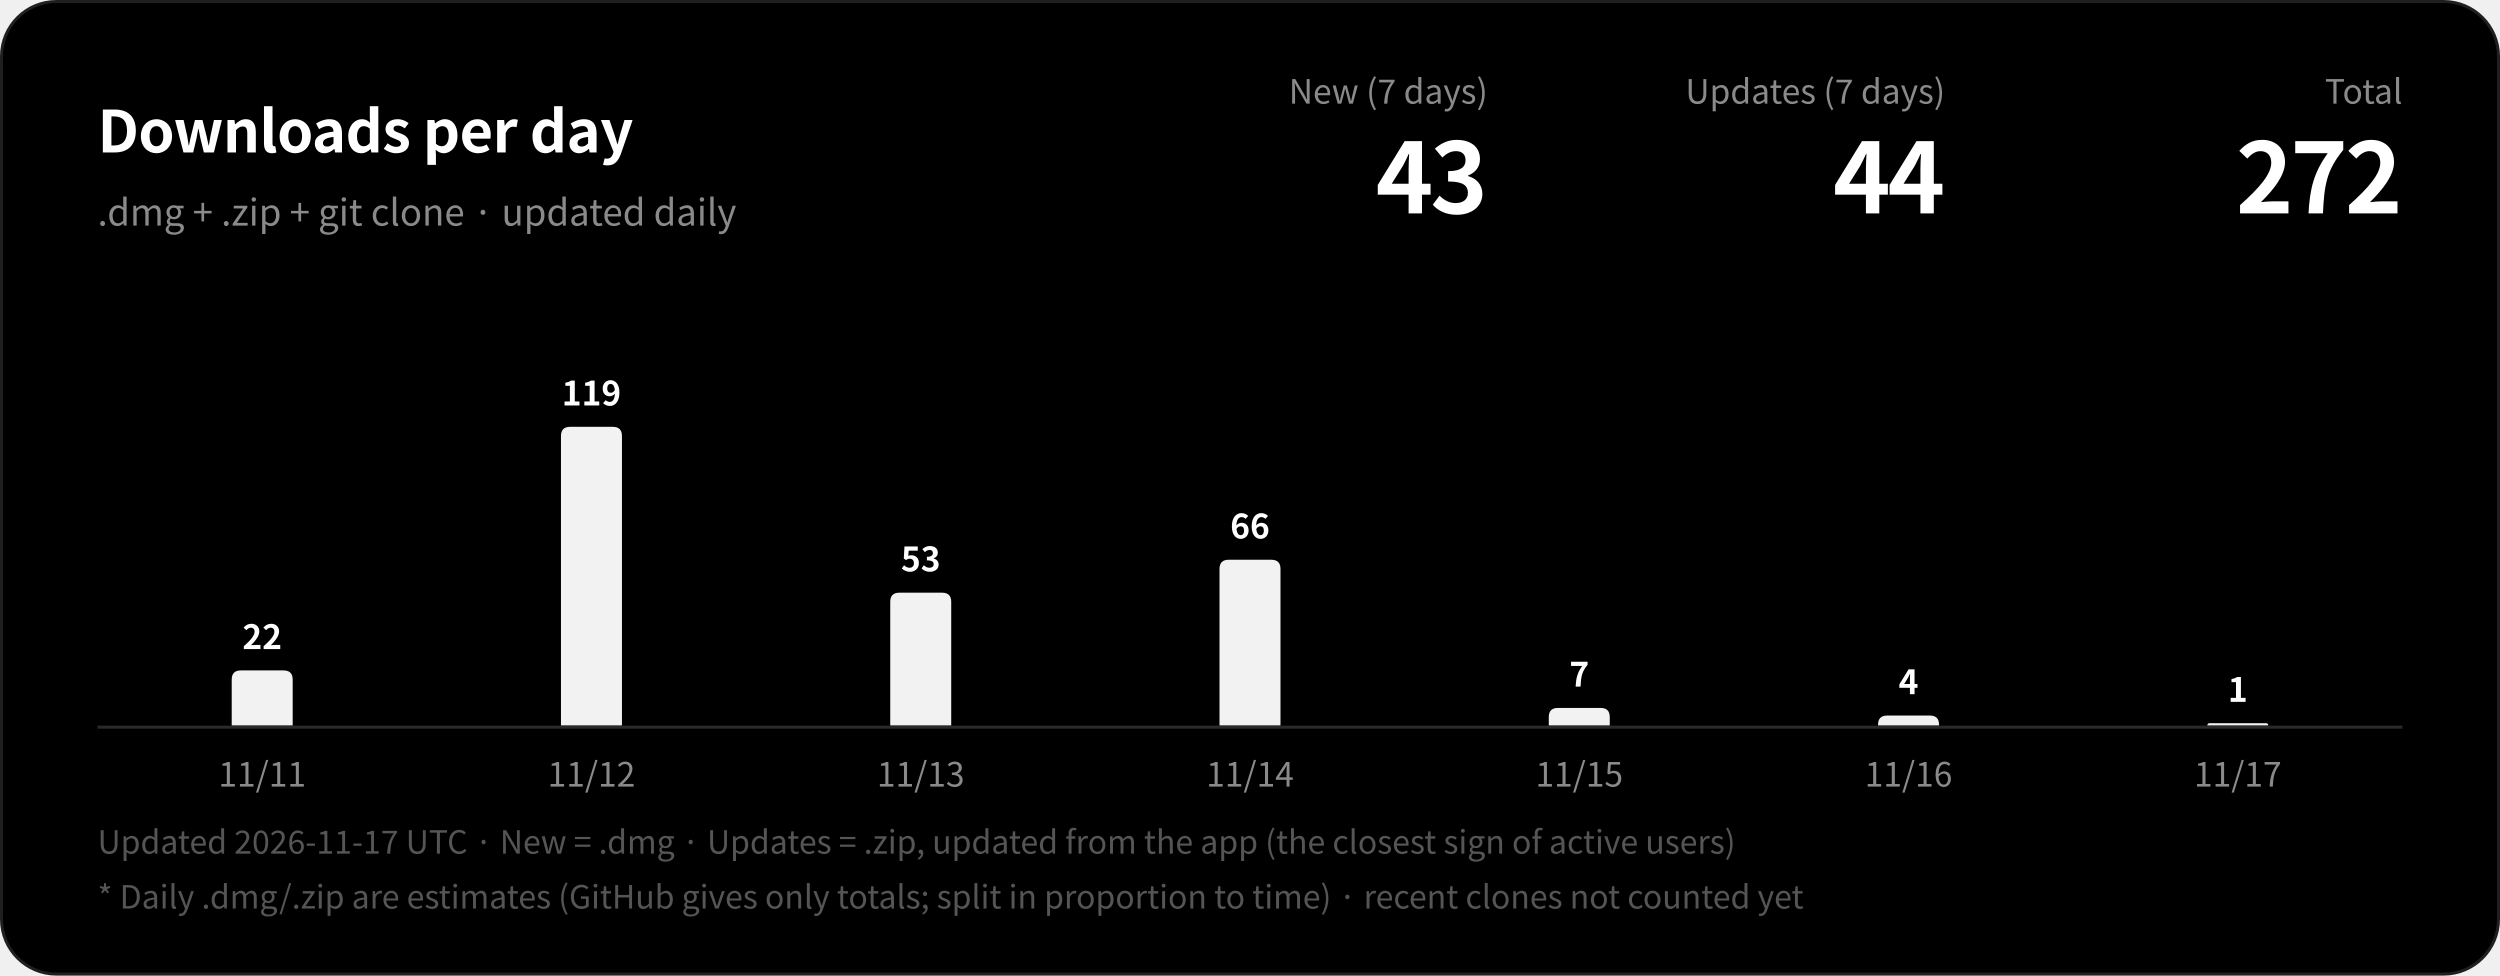
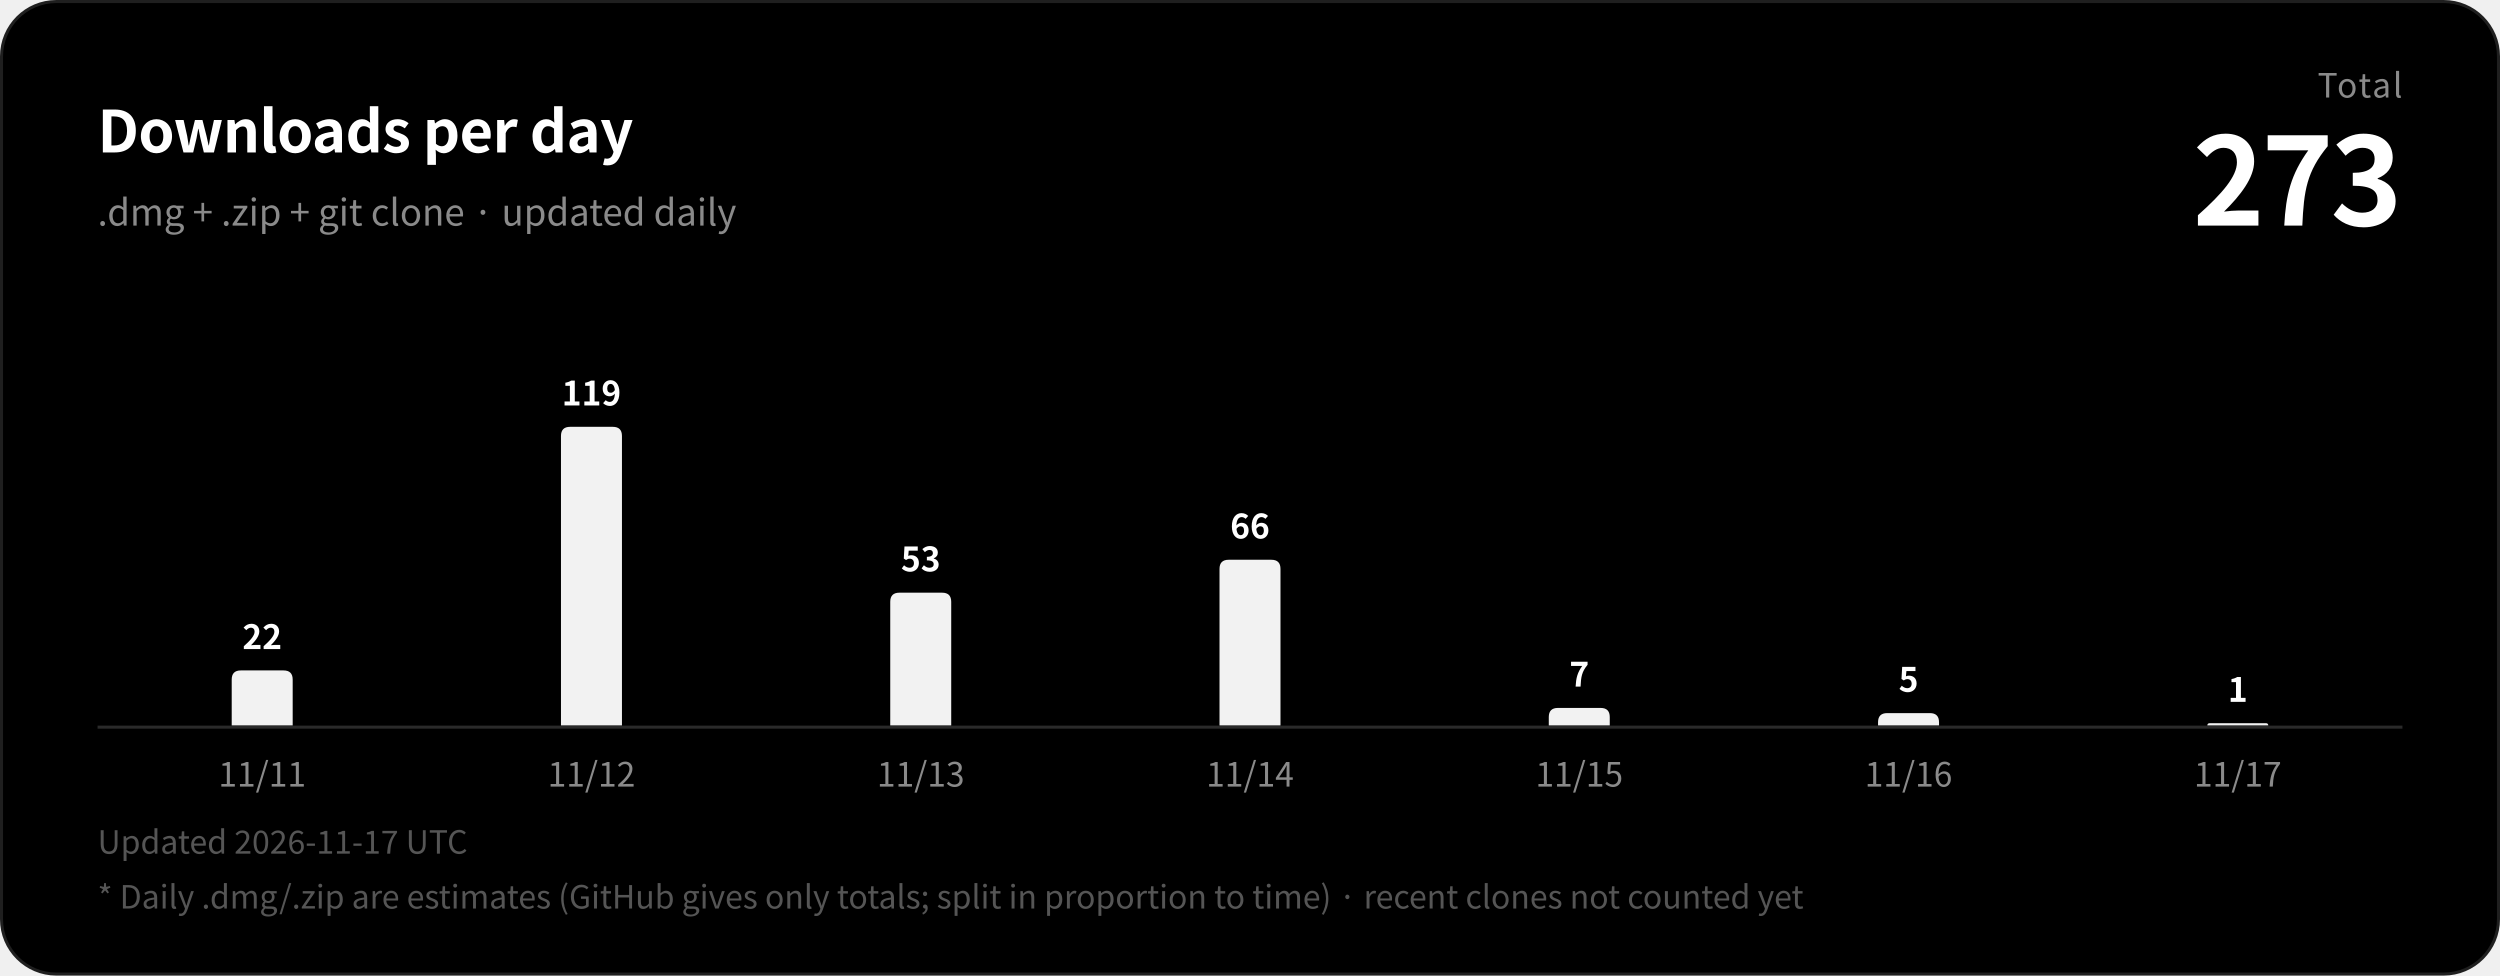
<svg xmlns="http://www.w3.org/2000/svg" width="820" height="320" viewBox="0 0 820 320" role="img" aria-label="Downloads per day">
  <rect x="0.5" y="0.5" width="819" height="319" rx="18" fill="#000000" stroke="#1f1f1f" />
  <g font-family="-apple-system, BlinkMacSystemFont, 'SF Pro Display', 'Segoe UI', 'Hiragino Sans', 'Hiragino Kaku Gothic ProN', 'Noto Sans CJK JP', 'Noto Sans JP', 'PingFang SC', 'Microsoft YaHei', sans-serif" style="font-variant-numeric: tabular-nums">
    <text x="32" y="50" font-size="19" font-weight="600" fill="#ffffff" letter-spacing="-0.2">Downloads per day</text>
    <text x="32" y="74" font-size="12" fill="#8a8a8a">.dmg + .zip + git clone · updated daily</text>
-     <text x="788" y="34" font-size="11" fill="#8a8a8a" text-anchor="end">Total</text>
-     <text x="788" y="70" font-size="32" font-weight="700" fill="#ffffff" text-anchor="end" letter-spacing="-1">272</text>
-     <text x="638" y="34" font-size="11" fill="#8a8a8a" text-anchor="end">Updates (7 days)</text>
-     <text x="638" y="70" font-size="32" font-weight="700" fill="#ffffff" text-anchor="end" letter-spacing="-1">44</text>
-     <text x="488" y="34" font-size="11" fill="#8a8a8a" text-anchor="end">New (7 days)</text>
-     <text x="488" y="70" font-size="32" font-weight="700" fill="#ffffff" text-anchor="end" letter-spacing="-1">43</text>
+     <text x="788" y="32" font-size="11" fill="#8a8a8a" text-anchor="end" letter-spacing="0.6">Total</text>
+     <text x="788" y="74" font-size="40" font-weight="700" fill="#ffffff" text-anchor="end" letter-spacing="-1">273</text>
    <path d="M76.0,238.0V222.9Q76.0,219.9 79.0,219.9H93.0Q96.0,219.9 96.0,222.9V238.0Z" fill="#f2f2f2" />
    <text x="86.0" y="212.9" font-size="11" font-weight="600" fill="#ffffff" text-anchor="middle">22</text>
    <text x="86.0" y="258" font-size="11" fill="#8a8a8a" text-anchor="middle">11/11</text>
    <path d="M184.0,238.0V143.0Q184.0,140.0 187.0,140.0H201.0Q204.0,140.0 204.0,143.0V238.0Z" fill="#f2f2f2" />
    <text x="194.0" y="133.0" font-size="11" font-weight="600" fill="#ffffff" text-anchor="middle">119</text>
    <text x="194.0" y="258" font-size="11" fill="#8a8a8a" text-anchor="middle">11/12</text>
    <path d="M292.0,238.0V197.4Q292.0,194.4 295.0,194.4H309.0Q312.0,194.4 312.0,197.4V238.0Z" fill="#f2f2f2" />
    <text x="302.0" y="187.4" font-size="11" font-weight="600" fill="#ffffff" text-anchor="middle">53</text>
    <text x="302.0" y="258" font-size="11" fill="#8a8a8a" text-anchor="middle">11/13</text>
    <path d="M400.0,238.0V186.6Q400.0,183.6 403.0,183.6H417.0Q420.0,183.6 420.0,186.6V238.0Z" fill="#f2f2f2" />
    <text x="410.0" y="176.6" font-size="11" font-weight="600" fill="#ffffff" text-anchor="middle">66</text>
    <text x="410.0" y="258" font-size="11" fill="#8a8a8a" text-anchor="middle">11/14</text>
    <path d="M508.0,238.0V235.2Q508.0,232.2 511.0,232.2H525.0Q528.0,232.2 528.0,235.2V238.0Z" fill="#f2f2f2" />
    <text x="518.0" y="225.2" font-size="11" font-weight="600" fill="#ffffff" text-anchor="middle">7</text>
    <text x="518.0" y="258" font-size="11" fill="#8a8a8a" text-anchor="middle">11/15</text>
-     <path d="M616.0,238.0V237.7Q616.0,234.7 619.0,234.7H633.0Q636.0,234.7 636.0,237.7V238.0Z" fill="#f2f2f2" />
-     <text x="626.0" y="227.7" font-size="11" font-weight="600" fill="#ffffff" text-anchor="middle">4</text>
+     <path d="M616.0,238.0V236.9Q616.0,233.9 619.0,233.9H633.0Q636.0,233.9 636.0,236.9V238.0Z" fill="#f2f2f2" />
+     <text x="626.0" y="226.9" font-size="11" font-weight="600" fill="#ffffff" text-anchor="middle">5</text>
    <text x="626.0" y="258" font-size="11" fill="#8a8a8a" text-anchor="middle">11/16</text>
    <path d="M724.0,238.0V238.0Q724.0,237.2 724.8,237.2H743.2Q744.0,237.2 744.0,238.0V238.0Z" fill="#f2f2f2" />
    <text x="734.0" y="230.2" font-size="11" font-weight="600" fill="#ffffff" text-anchor="middle">1</text>
    <text x="734.0" y="258" font-size="11" fill="#8a8a8a" text-anchor="middle">11/17</text>
    <line x1="32" y1="238.5" x2="788" y2="238.5" stroke="#2a2a2a" stroke-width="1" />
-     <text x="32" y="280" font-size="10.5" fill="#555555">Updated 2026-11-17 UTC · New = .dmg · Updates = .zip, updated from the app (the closest sign of active users)</text>
+     <text x="32" y="280" font-size="10.5" fill="#555555">Updated 2026-11-17 UTC</text>
    <text x="32" y="298" font-size="10.5" fill="#555555">* Daily .dmg/.zip are estimates (GitHub gives only totals; split in proportion to time) · recent clones not counted yet</text>
  </g>
</svg>
